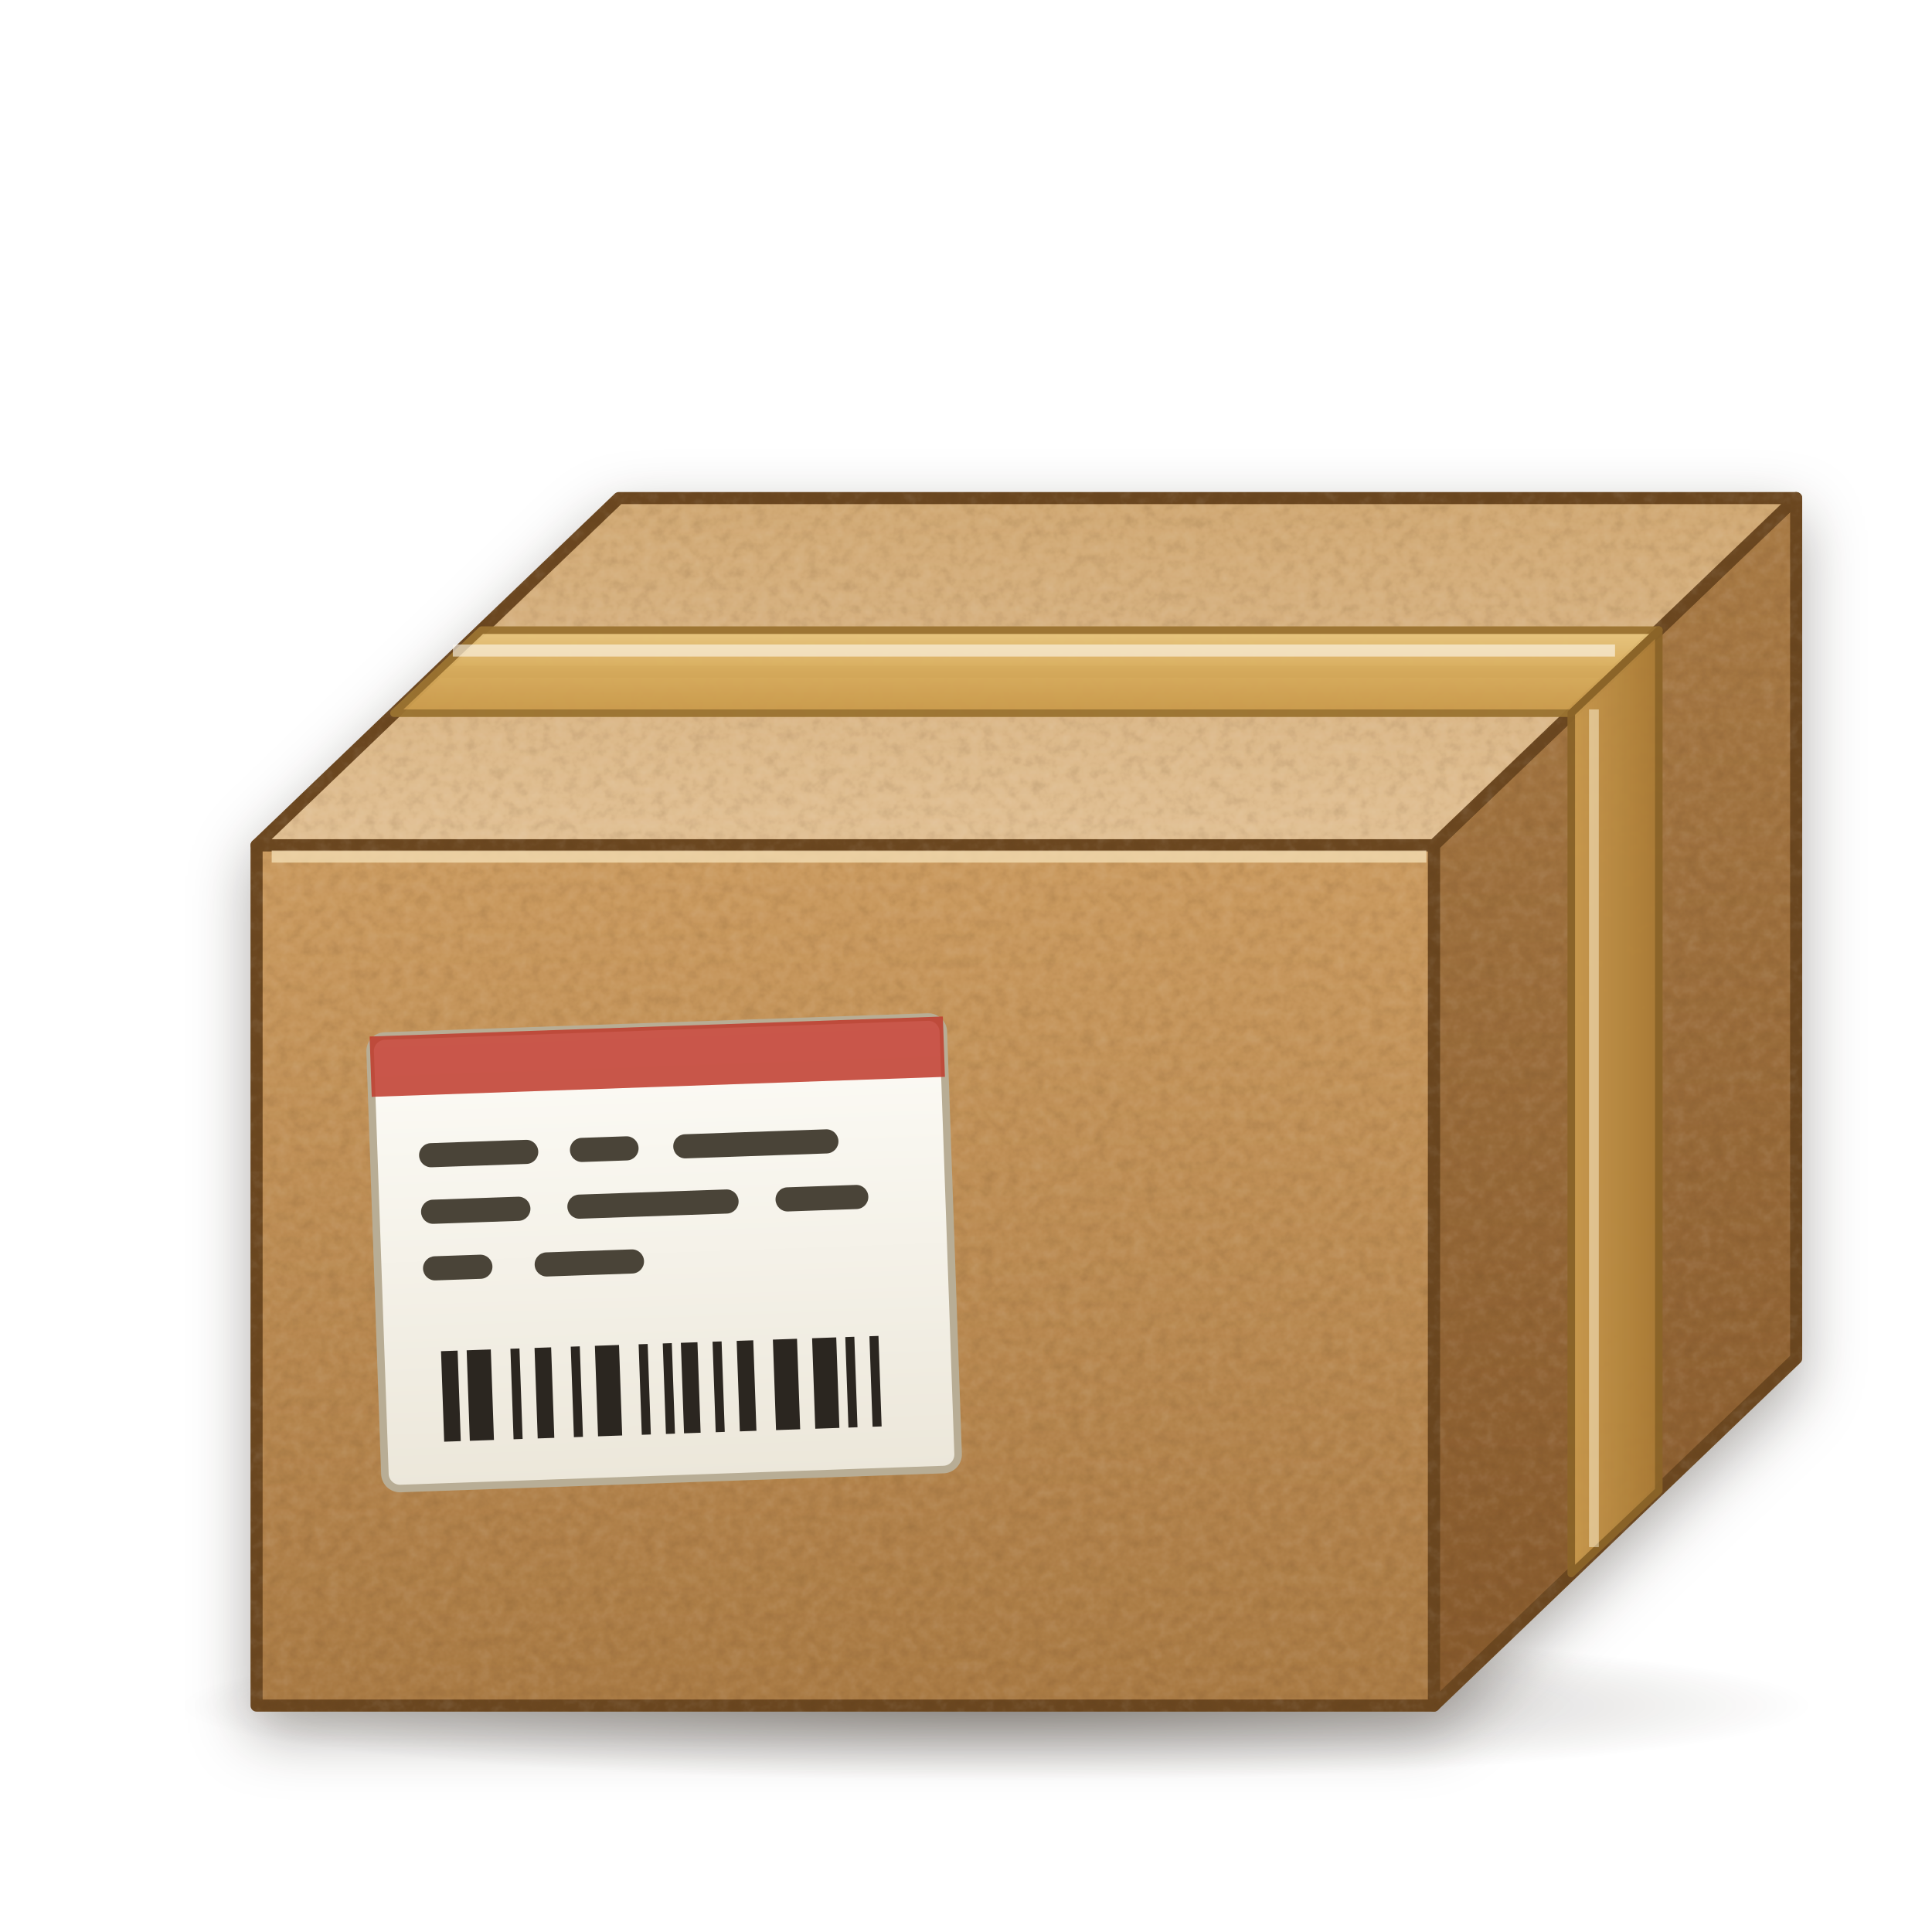
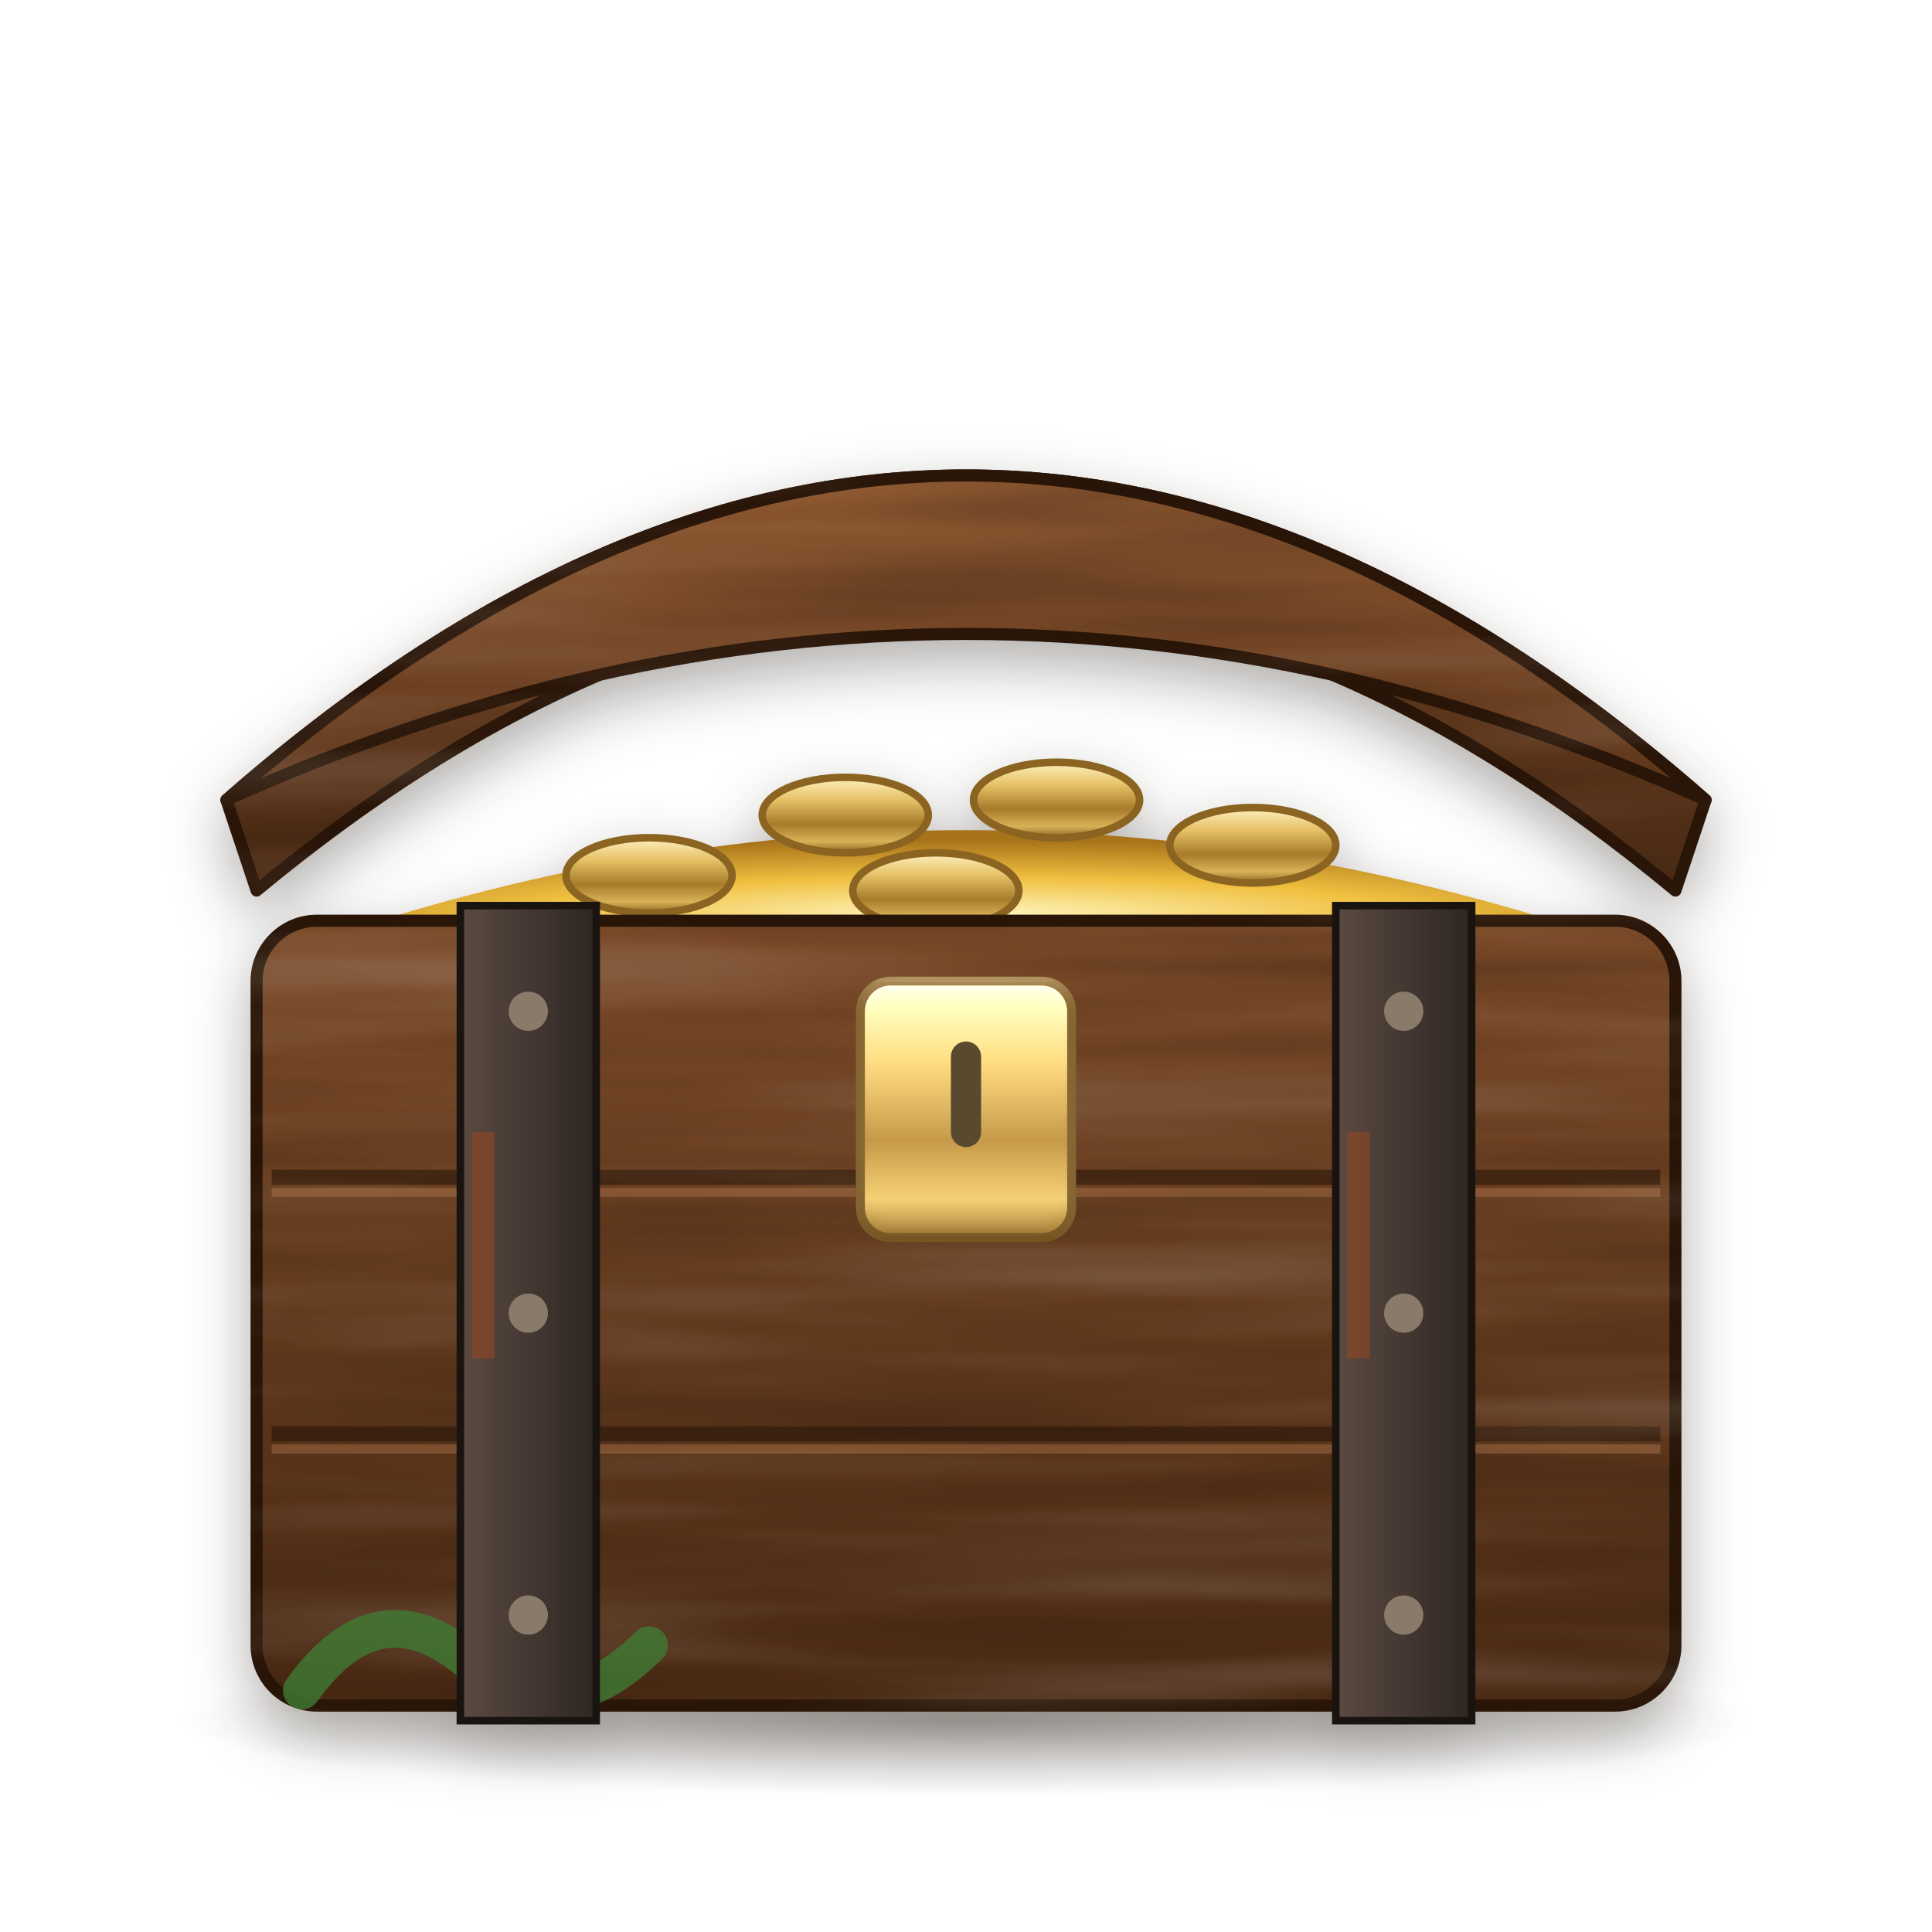
<svg xmlns="http://www.w3.org/2000/svg" width="64" height="64" viewBox="0 0 256 256">
  <defs>
    <linearGradient id="l1" x1="0" y1="0" x2="0" y2="1">
-       <stop offset="0" stop-color="#a97b46" />
-       <stop offset="1" stop-color="#86592c" />
+       <stop offset="0" stop-color="#7a4a28" />
+       <stop offset="1" stop-color="#4a2a14" />
    </linearGradient>
-     <linearGradient id="l2" x1="0" y1="0" x2="0" y2="1">
-       <stop offset="0" stop-color="#cb9b60" />
-       <stop offset="1" stop-color="#a97a44" />
-     </linearGradient>
-     <linearGradient id="l3" x1="0" y1="0" x2="0" y2="1">
-       <stop offset="0" stop-color="#d0a873" />
-       <stop offset="1" stop-color="#e1c094" />
-     </linearGradient>
-     <filter id="f4" x="-4%" y="-4%" width="108%" height="108%" color-interpolation-filters="sRGB">
-       <feTurbulence type="fractalNoise" baseFrequency="0.6" numOctaves="3" seed="71" result="n" />
-       <feColorMatrix in="n" type="matrix" values="0 0 0 0 0.290 0 0 0 0 0.173 0 0 0 0 0.055 0.280 0 0 0 -0.140" result="d" />
-       <feColorMatrix in="n" type="matrix" values="0 0 0 0 1 0 0 0 0 1 0 0 0 0 1 -0.196 0 0 0 0.098" result="l" />
+     <filter id="f2" x="-4%" y="-4%" width="108%" height="108%" color-interpolation-filters="sRGB">
+       <feTurbulence type="fractalNoise" baseFrequency="0.01 0.12" numOctaves="3" seed="71" result="n" />
+       <feColorMatrix in="n" type="matrix" values="0 0 0 0 0.102 0 0 0 0 0.047 0 0 0 0 0.016 0.640 0 0 0 -0.320" result="d" />
+       <feColorMatrix in="n" type="matrix" values="0 0 0 0 1 0 0 0 0 1 0 0 0 0 1 -0.320 0 0 0 0.160" result="l" />
      <feMerge result="m">
        <feMergeNode in="d" />
        <feMergeNode in="l" />
      </feMerge>
      <feComposite in="m" in2="SourceAlpha" operator="in" result="t" />
      <feMerge>
        <feMergeNode in="SourceGraphic" />
        <feMergeNode in="t" />
      </feMerge>
    </filter>
+     <radialGradient id="r3" cx="0.5" cy="0.8" r="0.7">
+       <stop offset="0" stop-color="#fff6c0" />
+       <stop offset="0.5" stop-color="#f0c040" />
+       <stop offset="1" stop-color="#a8741a" />
+     </radialGradient>
+     <linearGradient id="l4" x1="0" y1="0" x2="0" y2="1">
+       <stop offset="0" stop-color="#fff0bf" />
+       <stop offset="0.3" stop-color="#e6c166" />
+       <stop offset="0.62" stop-color="#a77b2a" />
+       <stop offset="0.85" stop-color="#d8b257" />
+       <stop offset="1" stop-color="#8a6420" />
+     </linearGradient>
    <linearGradient id="l5" x1="0" y1="0" x2="0" y2="1">
-       <stop offset="0" stop-color="#e9c780" />
-       <stop offset="0.5" stop-color="#d7ac5c" />
-       <stop offset="1" stop-color="#c9984a" />
+       <stop offset="0" stop-color="#fff0bf" />
+       <stop offset="0.3" stop-color="#e6c166" />
+       <stop offset="0.62" stop-color="#a77b2a" />
+       <stop offset="0.85" stop-color="#d8b257" />
+       <stop offset="1" stop-color="#8a6420" />
    </linearGradient>
-     <linearGradient id="l6" x1="0" y1="0" x2="1" y2="0">
-       <stop offset="0" stop-color="#c99a4e" />
-       <stop offset="1" stop-color="#a97a35" />
+     <linearGradient id="l6" x1="0" y1="0" x2="0" y2="1">
+       <stop offset="0" stop-color="#fff0bf" />
+       <stop offset="0.3" stop-color="#e6c166" />
+       <stop offset="0.62" stop-color="#a77b2a" />
+       <stop offset="0.85" stop-color="#d8b257" />
+       <stop offset="1" stop-color="#8a6420" />
    </linearGradient>
    <linearGradient id="l7" x1="0" y1="0" x2="0" y2="1">
-       <stop offset="0" stop-color="#fdfcf7" />
-       <stop offset="1" stop-color="#ece7da" />
+       <stop offset="0" stop-color="#fff0bf" />
+       <stop offset="0.3" stop-color="#e6c166" />
+       <stop offset="0.62" stop-color="#a77b2a" />
+       <stop offset="0.85" stop-color="#d8b257" />
+       <stop offset="1" stop-color="#8a6420" />
    </linearGradient>
-     <radialGradient id="r8" cx="0.5" cy="0.5" r="0.5">
+     <linearGradient id="l8" x1="0" y1="0" x2="0" y2="1">
+       <stop offset="0" stop-color="#fff0bf" />
+       <stop offset="0.3" stop-color="#e6c166" />
+       <stop offset="0.62" stop-color="#a77b2a" />
+       <stop offset="0.85" stop-color="#d8b257" />
+       <stop offset="1" stop-color="#8a6420" />
+     </linearGradient>
+     <linearGradient id="l9" x1="0" y1="0" x2="0" y2="1">
+       <stop offset="0" stop-color="#7a4a28" />
+       <stop offset="1" stop-color="#4a2a14" />
+     </linearGradient>
+     <linearGradient id="l10" x1="0" y1="0" x2="0" y2="1">
+       <stop offset="0" stop-color="#8f5a32" />
+       <stop offset="1" stop-color="#5c341a" />
+     </linearGradient>
+     <filter id="f11" x="-4%" y="-4%" width="108%" height="108%" color-interpolation-filters="sRGB">
+       <feTurbulence type="fractalNoise" baseFrequency="0.01 0.12" numOctaves="3" seed="72" result="n" />
+       <feColorMatrix in="n" type="matrix" values="0 0 0 0 0.102 0 0 0 0 0.047 0 0 0 0 0.016 0.640 0 0 0 -0.320" result="d" />
+       <feColorMatrix in="n" type="matrix" values="0 0 0 0 1 0 0 0 0 1 0 0 0 0 1 -0.320 0 0 0 0.160" result="l" />
+       <feMerge result="m">
+         <feMergeNode in="d" />
+         <feMergeNode in="l" />
+       </feMerge>
+       <feComposite in="m" in2="SourceAlpha" operator="in" result="t" />
+       <feMerge>
+         <feMergeNode in="SourceGraphic" />
+         <feMergeNode in="t" />
+       </feMerge>
+     </filter>
+     <linearGradient id="l12" x1="0" y1="0" x2="1" y2="0">
+       <stop offset="0" stop-color="#5a4a42" />
+       <stop offset="1" stop-color="#2e2622" />
+     </linearGradient>
+     <linearGradient id="l13" x1="0" y1="0" x2="1" y2="0">
+       <stop offset="0" stop-color="#5a4a42" />
+       <stop offset="1" stop-color="#2e2622" />
+     </linearGradient>
+     <linearGradient id="l14" x1="0" y1="0" x2="0" y2="1">
+       <stop offset="0" stop-color="#fff0bf" />
+       <stop offset="0.3" stop-color="#e6c166" />
+       <stop offset="0.62" stop-color="#a77b2a" />
+       <stop offset="0.85" stop-color="#d8b257" />
+       <stop offset="1" stop-color="#8a6420" />
+     </linearGradient>
+     <filter id="f15" x="-4%" y="-4%" width="108%" height="108%" color-interpolation-filters="sRGB">
+       <feGaussianBlur in="SourceAlpha" stdDeviation="1.5" result="b" />
+       <feSpecularLighting in="b" surfaceScale="2" specularConstant="0.8" specularExponent="22" lighting-color="#fff" result="s">
+         <feDistantLight azimuth="270" elevation="50" />
+       </feSpecularLighting>
+       <feComposite in="s" in2="SourceAlpha" operator="in" result="si" />
+       <feComposite in="SourceGraphic" in2="si" operator="arithmetic" k1="0" k2="1" k3="0.6" k4="0" />
+     </filter>
+     <radialGradient id="r16" cx="0.5" cy="0.5" r="0.5">
      <stop offset="0" stop-color="#1a1006" stop-opacity="0.3" />
      <stop offset="0.6" stop-color="#1a1006" stop-opacity="0.126" />
      <stop offset="1" stop-color="#1a1006" stop-opacity="0" />
    </radialGradient>
-     <filter id="f9" filterUnits="userSpaceOnUse" x="-16" y="-16" width="288" height="288" color-interpolation-filters="sRGB">
+     <filter id="f17" filterUnits="userSpaceOnUse" x="-16" y="-16" width="288" height="288" color-interpolation-filters="sRGB">
      <feGaussianBlur in="SourceAlpha" stdDeviation="4" />
      <feOffset dx="0" dy="3" result="o" />
      <feFlood flood-color="#1a1006" flood-opacity="0.34" />
      <feComposite in2="o" operator="in" result="s" />
      <feMerge>
        <feMergeNode in="s" />
        <feMergeNode in="SourceGraphic" />
      </feMerge>
    </filter>
  </defs>
-   <ellipse cx="132" cy="226" rx="108" ry="10" fill="url(#r8)" />
-   <g filter="url(#f9)">
-     <g filter="url(#f4)">
-       <path d="M190.0,112.0 L238.0,66.0 L238.0,180.0 L190.0,226.0 Z" fill="url(#l1)" stroke="#6b4720" stroke-width="1.6" stroke-linejoin="round" />
-       <path d="M34.0,112.0 L190.0,112.0 L190.0,226.0 L34.0,226.0 Z" fill="url(#l2)" stroke="#6b4720" stroke-width="1.6" stroke-linejoin="round" />
-       <path d="M34.0,112.0 L190.0,112.0 L238.0,66.0 L82.0,66.0 Z" fill="url(#l3)" stroke="#6b4720" stroke-width="1.6" stroke-linejoin="round" />
+   <ellipse cx="128" cy="228" rx="104" ry="10" fill="url(#r16)" />
+   <g filter="url(#f17)">
+     <path d="M44,124 Q128,96 212,124 Z" fill="url(#r3)" />
+     <ellipse cx="86" cy="116" rx="11" ry="5" fill="url(#l4)" stroke="#8a6420" stroke-width="1" />
+     <ellipse cx="112" cy="108" rx="11" ry="5" fill="url(#l5)" stroke="#8a6420" stroke-width="1" />
+     <ellipse cx="140" cy="106" rx="11" ry="5" fill="url(#l6)" stroke="#8a6420" stroke-width="1" />
+     <ellipse cx="166" cy="112" rx="11" ry="5" fill="url(#l7)" stroke="#8a6420" stroke-width="1" />
+     <ellipse cx="124" cy="118" rx="11" ry="5" fill="url(#l8)" stroke="#8a6420" stroke-width="1" />
+     <g filter="url(#f11)">
+       <path d="M30,106 Q128,20 226,106 L222,118 Q128,40 34,118 Z" fill="url(#l9)" stroke="#2a1608" stroke-width="1.6" stroke-linejoin="round" />
+       <path d="M30,106 Q128,20 226,106 Q128,62 30,106 Z" fill="url(#l10)" stroke="#2a1608" stroke-width="1.6" stroke-linejoin="round" />
    </g>
-     <path d="M58,89 L214,89" stroke="#7a5426" stroke-width="1.6" opacity=".7" />
-     <path d="M36,113.5 H189" stroke="#f3dcb2" stroke-width="1.6" opacity=".8" />
-     <path d="M52.2,94.5 L208.2,94.5 L219.8,83.5 L63.8,83.5 Z" fill="url(#l5)" stroke="#9a7230" stroke-width="1" stroke-linejoin="round" opacity=".95" />
-     <path d="M208.2,94.5 L219.8,83.5 L219.8,197.5 L208.2,208.5 Z" fill="url(#l6)" stroke="#8a6428" stroke-width="1" stroke-linejoin="round" opacity=".95" />
-     <path d="M60,86.2 L214,86.2" stroke="#fffaf0" stroke-width="1.6" opacity=".6" />
-     <path d="M211.2,94 V205" stroke="#fff3d6" stroke-width="1.3" opacity=".5" />
-     <g transform="rotate(-2 88 166)">
-       <rect x="50" y="136" width="76" height="60" rx="2" fill="url(#l7)" stroke="#b8ad95" stroke-width="1" />
-       <rect x="50" y="136" width="76" height="8" fill="#c0392b" opacity=".85" />
-       <g fill="#4a4438" opacity="1">
-         <rect x="56.0" y="150.4" width="15.8" height="3.2" rx="1.6" />
-         <rect x="76.0" y="150.4" width="9.1" height="3.2" rx="1.6" />
-         <rect x="89.7" y="150.4" width="21.9" height="3.2" rx="1.6" />
-         <rect x="56.0" y="157.9" width="14.5" height="3.2" rx="1.6" />
-         <rect x="75.4" y="157.9" width="22.7" height="3.2" rx="1.6" />
-         <rect x="103.0" y="157.9" width="12.3" height="3.2" rx="1.6" />
-         <rect x="56.0" y="165.4" width="9.2" height="3.2" rx="1.6" />
-         <rect x="70.8" y="165.4" width="14.5" height="3.2" rx="1.6" />
-       </g>
-       <g fill="#2b2620">
-         <rect x="58.0" y="178" width="2.2" height="12" />
-         <rect x="61.4" y="178" width="3.2" height="12" />
-         <rect x="67.2" y="178" width="1.2" height="12" />
-         <rect x="70.4" y="178" width="2.2" height="12" />
-         <rect x="75.2" y="178" width="1.2" height="12" />
-         <rect x="78.4" y="178" width="3.2" height="12" />
-         <rect x="84.2" y="178" width="1.2" height="12" />
-         <rect x="87.4" y="178" width="1.2" height="12" />
-         <rect x="89.8" y="178" width="2.2" height="12" />
-         <rect x="94.0" y="178" width="1.2" height="12" />
-         <rect x="97.2" y="178" width="2.2" height="12" />
-         <rect x="102.0" y="178" width="3.2" height="12" />
-         <rect x="107.2" y="178" width="3.2" height="12" />
-         <rect x="111.6" y="178" width="1.2" height="12" />
-         <rect x="114.8" y="178" width="1.2" height="12" />
-       </g>
+     <g filter="url(#f2)">
+       <rect x="34" y="122" width="188" height="104" rx="8" fill="url(#l1)" stroke="#2a1608" stroke-width="1.6" />
+       <path d="M36,156 H220 M36,190 H220" stroke="#2a1608" stroke-width="2" opacity=".6" />
+       <path d="M36,158 H220 M36,192 H220" stroke="#a87048" stroke-width="1.2" opacity=".5" />
+     </g>
+     <path d="M40,224 q10,-14 22,-4 t24,-2" fill="none" stroke="#3f7a32" stroke-width="5" stroke-linecap="round" opacity=".8" />
+     <rect x="61" y="120" width="18" height="108" fill="url(#l12)" stroke="#1a1410" stroke-width="1" />
+     <circle cx="70" cy="134" r="2.6" fill="#8a7a6a" />
+     <circle cx="70" cy="174" r="2.6" fill="#8a7a6a" />
+     <circle cx="70" cy="214" r="2.6" fill="#8a7a6a" />
+     <path d="M64,150 v30" stroke="#a0461e" stroke-width="3" opacity=".5" />
+     <rect x="177" y="120" width="18" height="108" fill="url(#l13)" stroke="#1a1410" stroke-width="1" />
+     <circle cx="186" cy="134" r="2.6" fill="#8a7a6a" />
+     <circle cx="186" cy="174" r="2.6" fill="#8a7a6a" />
+     <circle cx="186" cy="214" r="2.6" fill="#8a7a6a" />
+     <path d="M180,150 v30" stroke="#a0461e" stroke-width="3" opacity=".5" />
+     <g filter="url(#f15)">
+       <rect x="114" y="130" width="28" height="34" rx="4" fill="url(#l14)" stroke="#6b4c18" stroke-width="1.2" />
+       <path d="M128,140 v10" stroke="#3a2a10" stroke-width="4" stroke-linecap="round" />
    </g>
  </g>
</svg>
